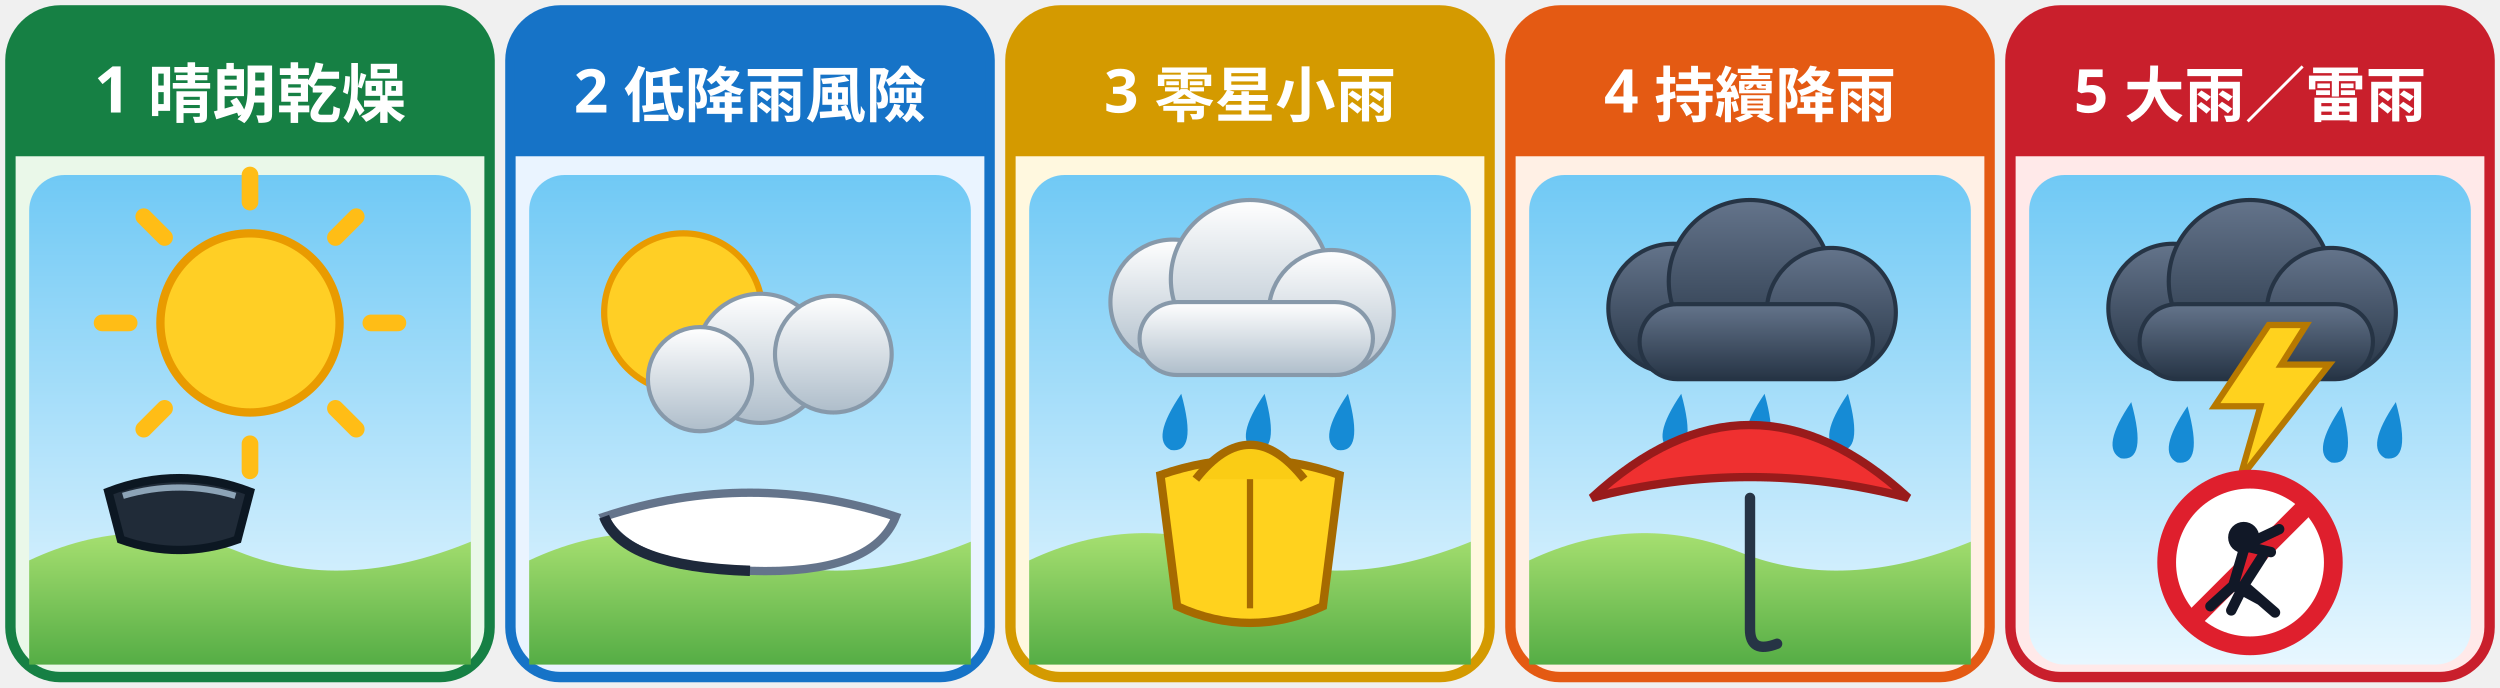
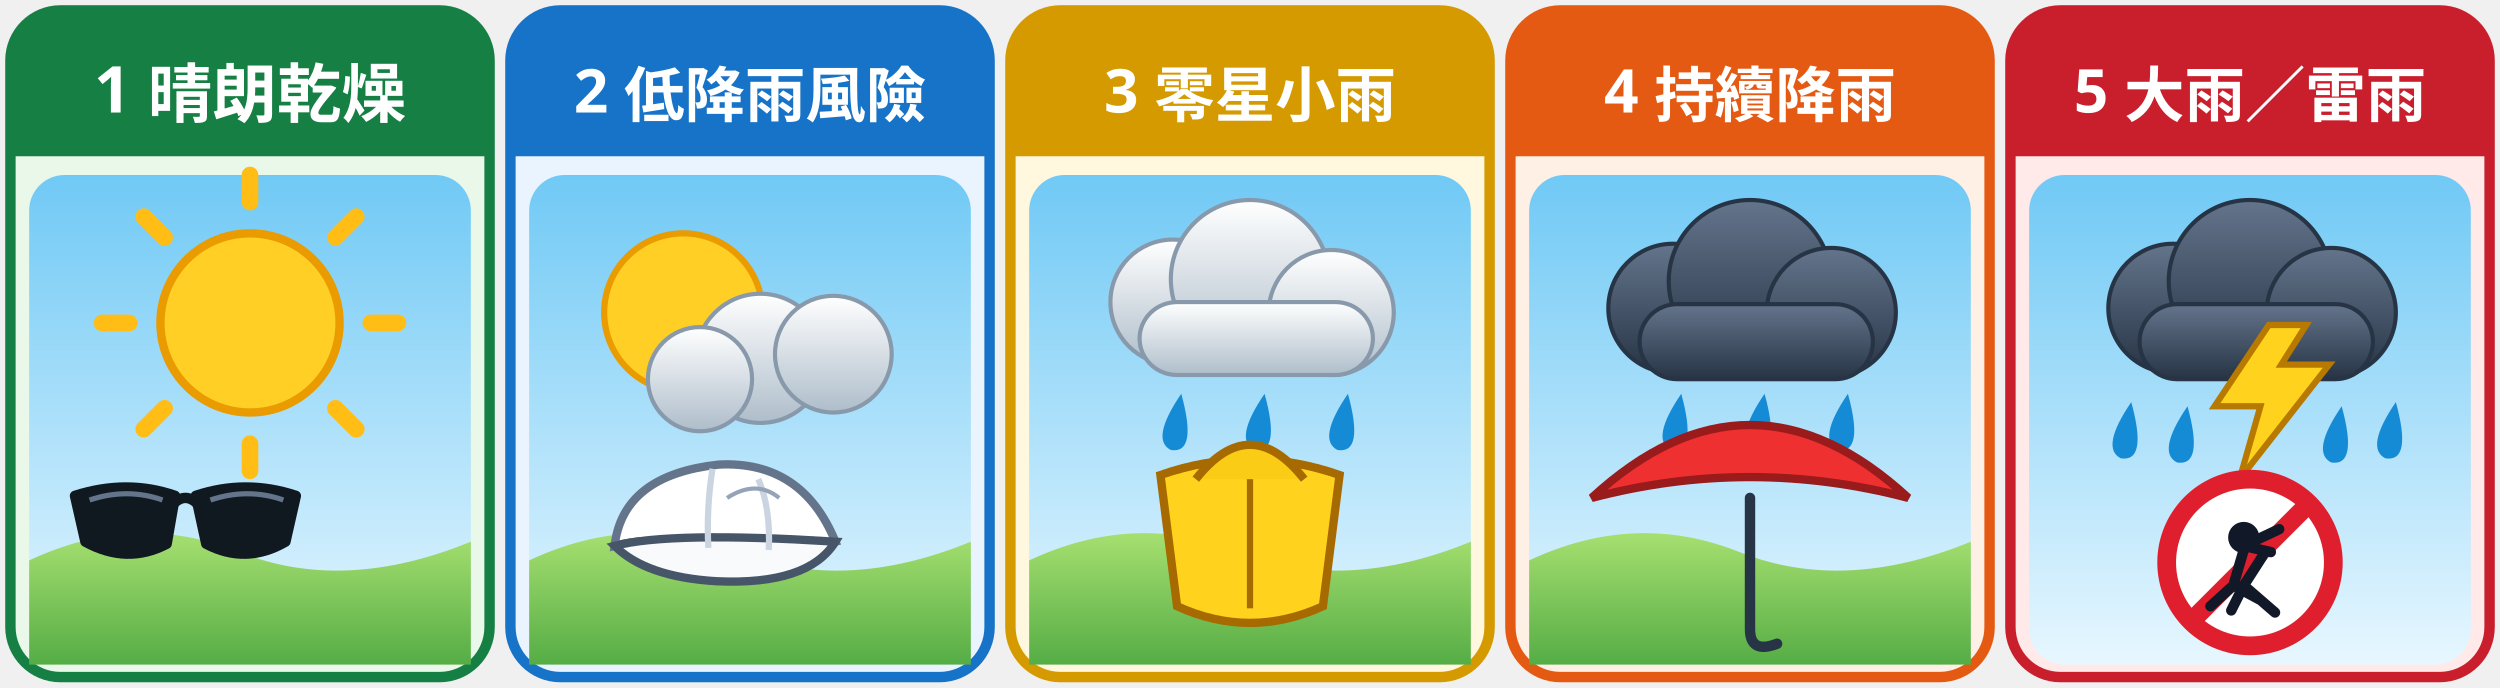
<svg xmlns="http://www.w3.org/2000/svg" viewBox="0 0 1200 330" role="img" aria-label="五級高爾夫球場降雨判讀圖示">
  <defs>
    <linearGradient id="sky" x2="0" y2="1">
      <stop stop-color="#70c9f5" />
      <stop offset="1" stop-color="#e7f7ff" />
    </linearGradient>
    <linearGradient id="grass" x2="0" y2="1">
      <stop stop-color="#a6df70" />
      <stop offset="1" stop-color="#55ad45" />
    </linearGradient>
    <linearGradient id="cloud" x2="0" y2="1">
      <stop stop-color="#fff" />
      <stop offset="1" stop-color="#aebdca" />
    </linearGradient>
    <linearGradient id="dark" x2="0" y2="1">
      <stop stop-color="#64748b" />
      <stop offset="1" stop-color="#263445" />
    </linearGradient>
  </defs>
  <g font-family="system-ui,'Noto Sans TC',sans-serif" font-weight="800" text-anchor="middle">
    <g transform="translate(5 5)">
      <rect width="230" height="320" rx="24" fill="#eaf8e9" stroke="#168044" stroke-width="5" />
      <path d="M2 24Q2 2 24 2H206Q228 2 228 24V70H2Z" fill="#168044" />
      <text x="115" y="49" font-size="31" fill="white">1 晴朗乾燥</text>
      <rect x="9" y="79" width="212" height="235" rx="17" fill="url(#sky)" />
      <circle cx="115" cy="150" r="43" fill="#ffcf25" stroke="#e99b00" stroke-width="4" />
      <g stroke="#ffbd16" stroke-width="8" stroke-linecap="round">
        <path d="M115 92v-13M115 208v13M57 150H44M173 150h13M74 109l-10-10M156 191l10 10M156 109l10-10M74 191l-10 10" />
      </g>
      <path d="M9 264Q60 240 110 260T221 255V314H9Z" fill="url(#grass)" />
-       <g transform="translate(47 223)">
-         <path d="M0 8Q34-5 68 8L62 31Q34 41 6 31Z" fill="#202b38" stroke="#0c1722" stroke-width="4" />
-         <path d="M7 10Q34 2 61 10" fill="none" stroke="#8da4b7" stroke-width="3" />
+       <g transform="translate(31 226)" stroke="#101820" stroke-width="5" stroke-linejoin="round">
+         <path d="M0 7Q25-1 48 7L44 30Q25 40 5 29Z" fill="#101820" />
+         <path d="M58 7Q82-1 106 7L101 29Q82 40 63 30Z" fill="#101820" />
+         <path d="M47 11Q53 5 59 11" fill="none" />
+         <path d="M7 9Q25 3 42 9M65 9Q83 3 100 9" fill="none" stroke="#64748b" stroke-width="2.5" />
      </g>
    </g>
    <g transform="translate(245 5)">
      <rect width="230" height="320" rx="24" fill="#eaf4ff" stroke="#1673c7" stroke-width="5" />
      <path d="M2 24Q2 2 24 2H206Q228 2 228 24V70H2Z" fill="#1673c7" />
      <text x="115" y="49" font-size="29" fill="white">2 低降雨風險</text>
      <rect x="9" y="79" width="212" height="235" rx="17" fill="url(#sky)" />
      <circle cx="83" cy="145" r="38" fill="#ffcf25" stroke="#e99b00" stroke-width="3" />
      <g fill="url(#cloud)" stroke="#8799aa" stroke-width="2">
        <circle cx="120" cy="167" r="31" />
        <circle cx="155" cy="165" r="28" />
        <circle cx="91" cy="177" r="25" />
      </g>
      <path d="M9 264Q60 240 110 260T221 255V314H9Z" fill="url(#grass)" />
-       <path d="M45 243Q115 220 185 243Q174 271 115 269Q58 268 45 243Z" fill="#fff" stroke="#64748b" stroke-width="4" />
-       <path d="M45 243Q54 267 115 269" fill="none" stroke="#1e293b" stroke-width="5" />
+       <g transform="translate(37 215)">
+         <path d="M13 42Q17 8 63 3Q103 1 119 40Q86 48 56 42Q32 37 13 42Z" fill="#fff" stroke="#64748b" stroke-width="4" />
+         <path d="M13 42Q40 35 119 40Q106 61 62 59Q28 57 13 42Z" fill="#f8fafc" stroke="#475569" stroke-width="4" />
+         <path d="M60 5Q57 24 58 43M82 10Q88 24 87 44" fill="none" stroke="#cbd5e1" stroke-width="3" />
+         <path d="M67 19q14-9 25 0" fill="none" stroke="#94a3b8" stroke-width="2" />
+       </g>
    </g>
    <g transform="translate(485 5)">
      <rect width="230" height="320" rx="24" fill="#fff8df" stroke="#d49a00" stroke-width="5" />
      <path d="M2 24Q2 2 24 2H206Q228 2 228 24V70H2Z" fill="#d49a00" />
      <text x="115" y="49" font-size="29" fill="white">3 零星小雨</text>
      <rect x="9" y="79" width="212" height="235" rx="17" fill="url(#sky)" />
      <g fill="url(#cloud)" stroke="#8799aa" stroke-width="2">
        <circle cx="78" cy="140" r="30" />
        <circle cx="115" cy="129" r="38" />
        <circle cx="154" cy="145" r="30" />
        <rect x="62" y="140" width="112" height="35" rx="18" />
      </g>
      <g fill="#168bd5">
        <path d="M82 184q-15 22-5 27 13 2 5-27M122 184q-15 22-5 27 13 2 5-27M162 184q-15 22-5 27 13 2 5-27" />
      </g>
      <path d="M9 264Q60 240 110 260T221 255V314H9Z" fill="url(#grass)" />
      <path d="M72 223Q115 208 158 223L150 286Q115 302 80 286Z" fill="#ffd21e" stroke="#a66a00" stroke-width="4" />
      <path d="M89 225Q115 192 141 225" fill="#facc15" stroke="#a66a00" stroke-width="4" />
      <path d="M115 225v62" stroke="#a66a00" stroke-width="3" />
    </g>
    <g transform="translate(725 5)">
      <rect width="230" height="320" rx="24" fill="#fff0e5" stroke="#e45a13" stroke-width="5" />
      <path d="M2 24Q2 2 24 2H206Q228 2 228 24V70H2Z" fill="#e45a13" />
      <text x="115" y="49" font-size="29" fill="white">4 持續降雨</text>
      <rect x="9" y="79" width="212" height="235" rx="17" fill="url(#sky)" />
      <g fill="url(#dark)" stroke="#263445" stroke-width="2">
        <circle cx="78" cy="143" r="31" />
        <circle cx="115" cy="130" r="39" />
        <circle cx="154" cy="145" r="31" />
        <rect x="62" y="141" width="112" height="36" rx="18" />
      </g>
      <g fill="#168bd5">
        <path d="M82 184q-15 22-5 27 13 2 5-27M122 184q-15 22-5 27 13 2 5-27M162 184q-15 22-5 27 13 2 5-27" />
      </g>
      <path d="M9 264Q60 240 110 260T221 255V314H9Z" fill="url(#grass)" />
      <path d="M39 234Q115 164 191 234Q115 214 39 234Z" fill="#ef3030" stroke="#991b1b" stroke-width="4" />
      <path d="M115 234v63q0 12 13 7" fill="none" stroke="#263445" stroke-width="5" stroke-linecap="round" />
    </g>
    <g transform="translate(965 5)">
      <rect width="230" height="320" rx="24" fill="#ffe9e9" stroke="#c91f2c" stroke-width="5" />
      <path d="M2 24Q2 2 24 2H206Q228 2 228 24V70H2Z" fill="#c91f2c" />
      <text x="115" y="49" font-size="29" fill="white">5 大雨／雷雨</text>
      <rect x="9" y="79" width="212" height="235" rx="17" fill="url(#sky)" />
      <g fill="url(#dark)" stroke="#263445" stroke-width="2">
        <circle cx="78" cy="143" r="31" />
        <circle cx="115" cy="130" r="39" />
        <circle cx="154" cy="145" r="31" />
        <rect x="62" y="141" width="112" height="36" rx="18" />
      </g>
      <path d="M124 151 98 190h22l-10 35 43-55h-23l12-19Z" fill="#ffd21e" stroke="#b77900" stroke-width="3" />
      <g fill="#168bd5">
        <path d="M58 188q-15 22-5 27 13 2 5-27M85 190q-15 22-5 27 13 2 5-27M159 190q-15 22-5 27 13 2 5-27M185 188q-15 22-5 27 13 2 5-27" />
      </g>
      <circle cx="115" cy="265" r="40" fill="#fff" stroke="#df1f2d" stroke-width="9" />
      <path d="M87 293 143 237" stroke="#df1f2d" stroke-width="9" />
      <g stroke="#111827" stroke-width="5" stroke-linecap="round" fill="none">
        <circle cx="112" cy="253" r="5" fill="#111827" />
        <path d="m112 259-5 17 13 7m-13-7-11 10m16-10 9-14m-9-5 17-8m-17 8 13 3m-13 16-6 12m6-12 15 13" />
      </g>
    </g>
  </g>
</svg>
